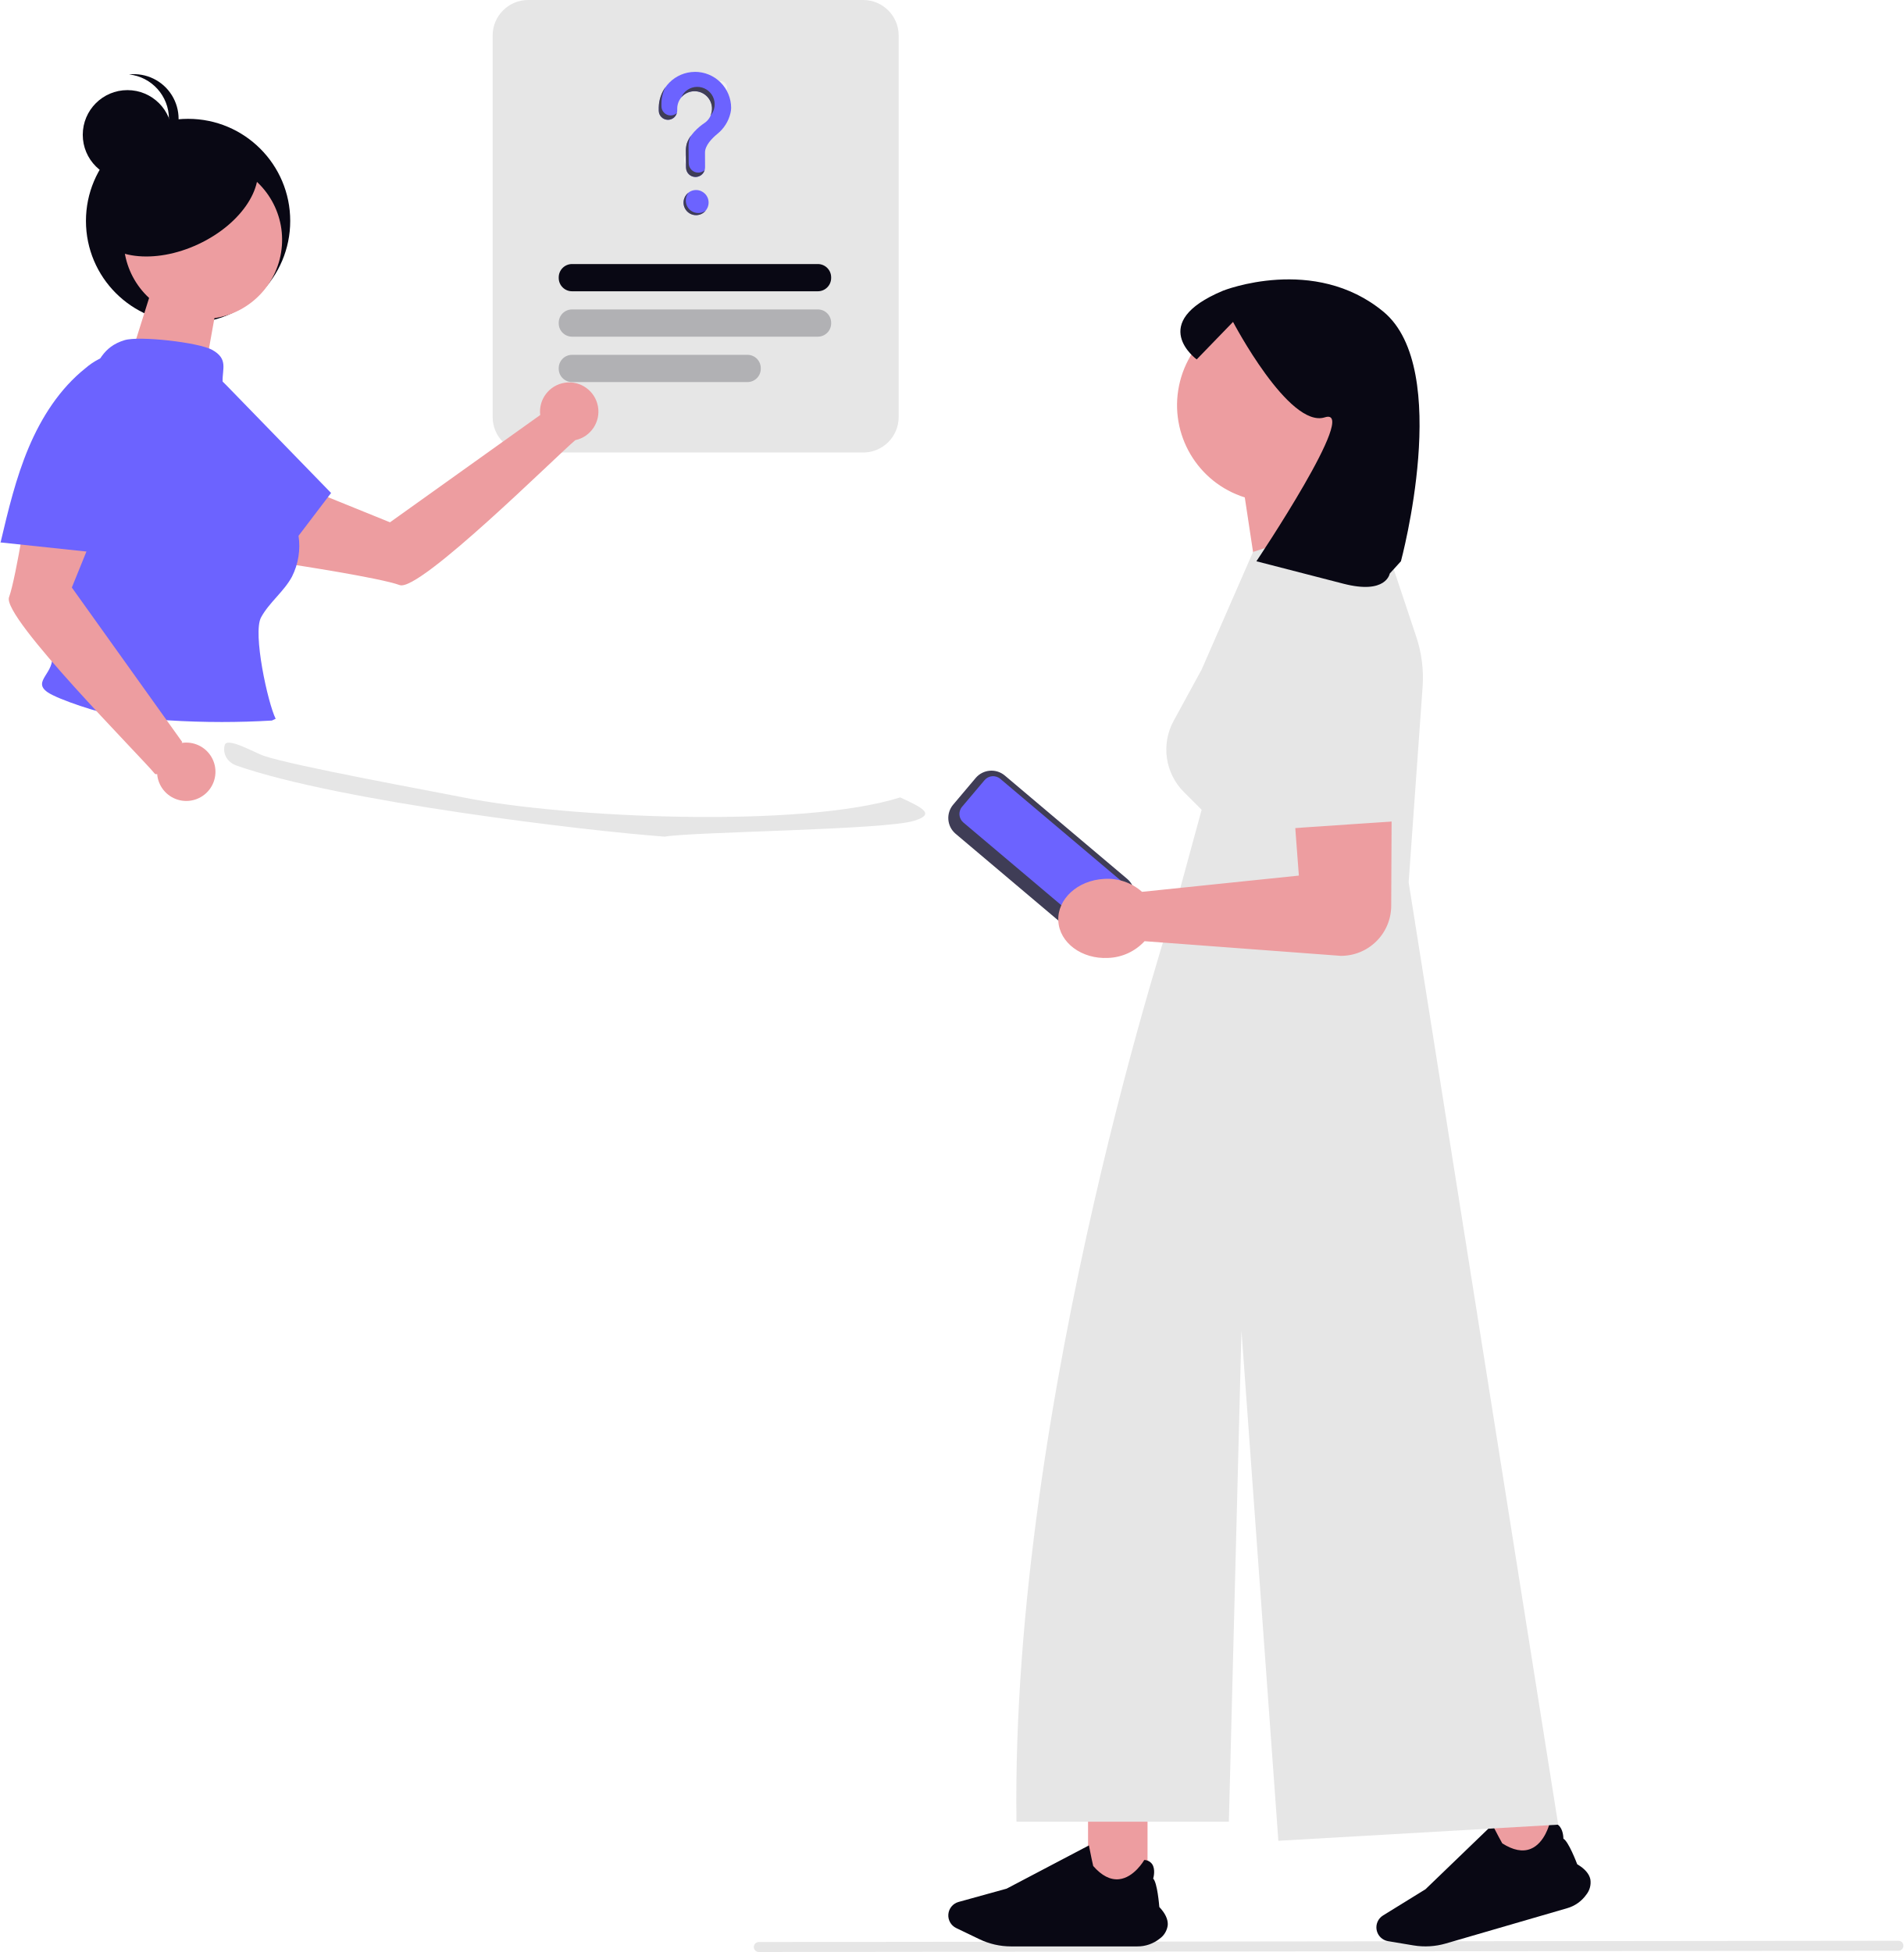
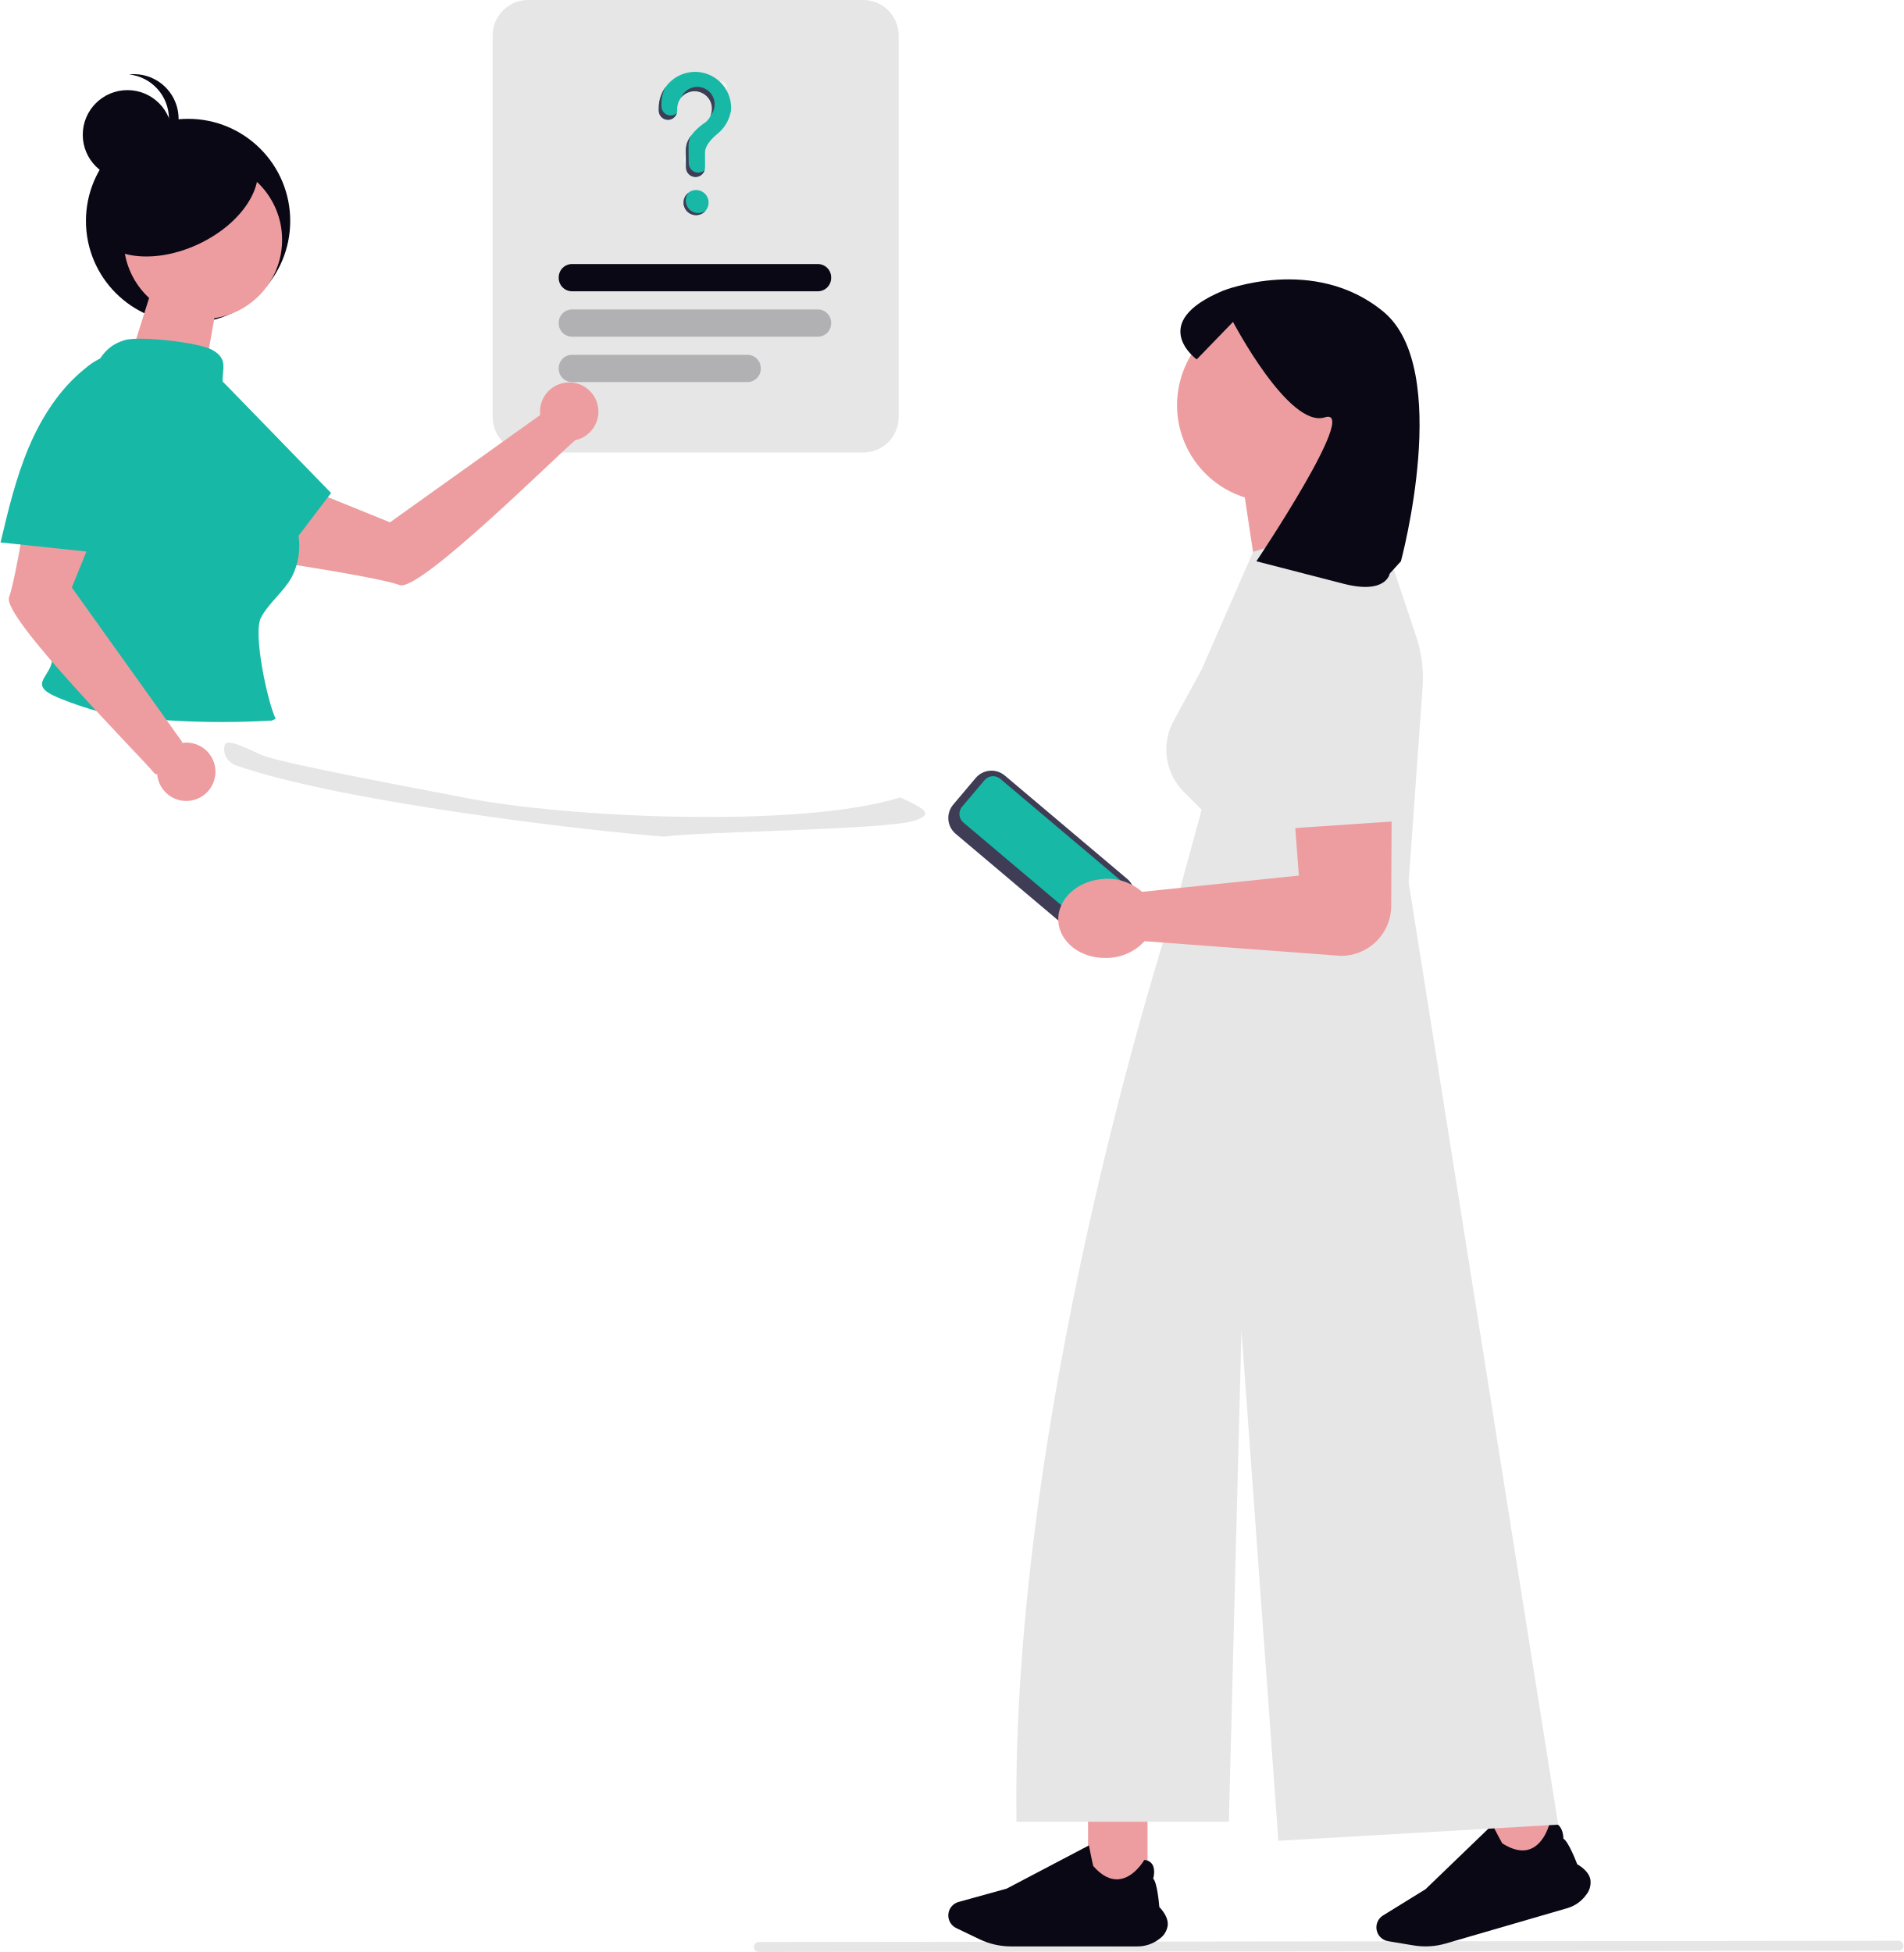
<svg xmlns="http://www.w3.org/2000/svg" width="857.98" height="880" viewBox="0 0 857.98 880" role="img" artist="Katerina Limpitsouni" source="https://undraw.co/">
  <g transform="translate(-493.891 -118)">
    <ellipse cx="46.035" cy="46.034" rx="46.035" ry="46.034" transform="translate(532.63 171.571)" fill="#090814" />
    <rect width="183" height="204" rx="16" transform="translate(715.941 118)" fill="#e6e6e6" />
    <g transform="translate(833.721 232.402)">
      <path d="M1145.855,710.307l-513.648.574a2.251,2.251,0,1,1,0-4.5l513.648-.573a2.251,2.251,0,0,1,0,4.5Z" transform="translate(-629.956 54.717)" fill="#e6e6e6" />
      <g transform="translate(87.588 233.026)">
        <g transform="translate(0 0)">
          <path d="M605.807,350.467l-55.163-46.588a9.329,9.329,0,0,1-1.106-13.131l10.146-12.024a9.328,9.328,0,0,1,13.131-1.107l55.163,46.592a9.328,9.328,0,0,1,1.107,13.131l-10.154,12.023A9.328,9.328,0,0,1,605.807,350.467Z" transform="translate(-547.343 -275.421)" fill="#3f3d56" />
-           <path d="M551.677,290.792a5.027,5.027,0,0,0,.6,7.076l55.163,46.588a5.027,5.027,0,0,0,7.076-.6l10.154-12.023a5.027,5.027,0,0,0-.6-7.076l-55.163-46.588a5.027,5.027,0,0,0-7.076.6Z" transform="translate(-545.484 -274.495)" fill="#6c63ff" />
+           <path d="M551.677,290.792a5.027,5.027,0,0,0,.6,7.076l55.163,46.588a5.027,5.027,0,0,0,7.076-.6l10.154-12.023a5.027,5.027,0,0,0-.6-7.076l-55.163-46.588a5.027,5.027,0,0,0-7.076.6Z" transform="translate(-545.484 -274.495)" fill="#17B8A6" />
        </g>
      </g>
      <rect width="26.812" height="35.34" transform="translate(150.58 703.343)" fill="#ed9da0" />
      <path d="M730.306,516.334H673.311a32.872,32.872,0,0,1-14.157-3.226l-10.505-5.049a6.312,6.312,0,0,1,1.051-11.767l21.679-6L708.46,470.8l.028.138c.69,3.512,1.767,8.818,1.905,9.142,3.8,4.36,7.709,6.364,11.612,5.969,6.806-.69,11.33-8.552,11.374-8.628l.035-.06.069.007a4.512,4.512,0,0,1,3.5,1.911c1.553,2.345.606,5.945.449,6.491,1.859,1.816,2.694,11.978,2.763,12.8,2.688,2.85,3.966,5.588,3.8,8.139a8.769,8.769,0,0,1-3.684,6.162,15.916,15.916,0,0,1-10.006,3.464Z" transform="translate(-557.49 246.743)" fill="#090814" />
      <rect width="26.812" height="35.34" transform="translate(328.488 694.714) rotate(-16.22)" fill="#ed9da0" />
      <path d="M852.009,502.883,797.283,518.8a32.871,32.871,0,0,1-14.494.858l-11.5-1.914a6.31,6.31,0,0,1-2.272-11.587l19.135-11.814,30.166-29.069.064.122c1.637,3.172,4.166,7.973,4.383,8.244,4.868,3.122,9.18,3.958,12.816,2.483,6.344-2.558,8.493-11.373,8.512-11.46l.016-.068.068-.012a4.512,4.512,0,0,1,3.9.855c2.149,1.816,2.242,5.541,2.244,6.107,2.294,1.228,5.935,10.749,6.223,11.518,3.377,1.985,5.369,4.258,5.918,6.759a8.768,8.768,0,0,1-1.816,6.943,15.915,15.915,0,0,1-8.639,6.12Z" transform="translate(-485.491 242.972)" fill="#090814" />
      <path d="M796.9,80.09a43.59,43.59,0,1,0-56.652,41.6l8.426,55.69,42.957-35.792a108.223,108.223,0,0,1-14.266-25.153A43.545,43.545,0,0,0,796.885,80.09Z" transform="translate(-519.023 -11.844)" fill="#ed9da0" />
      <path d="M841.131,260.851l6.293-88.092a58.257,58.257,0,0,0-2.841-22.578L825.931,94.242l-54.925,17.641-23.174,53.022-12.626,23.139a27.054,27.054,0,0,0,4.62,32.081l8,8-11.153,40.91,1.174-.041-1.574.2s-74.572,224.341-71.9,415.13H760.1l5.682-221.47,16.626,230.069,126.131-7.265-67.4-424.814Z" transform="translate(-546.053 22.534)" fill="#e6e6e6" />
      <path d="M676.165,254.793c-.5-9.835,8.708-18.3,20.59-18.919a23.4,23.4,0,0,1,17.126,5.806l.276-.013,70.436-7.295-5.283-69.906c-1.954-13.518,1.842-27.151,15.158-30.208h0a26.259,26.259,0,0,1,32.148,25.712l-.4,88.053a22.622,22.622,0,0,1-22.771,22.528l-88.4-6.606a23.394,23.394,0,0,1-16.436,7.543c-11.884.614-21.932-6.861-22.436-16.69Z" transform="translate(-538.995 45.96)" fill="#ed9da0" />
      <path d="M736.562,136.277l4.243,79.756,58.952-4-10.426-82.946" transform="translate(-503.026 43.284)" fill="#e6e6e6" />
      <path d="M121.192,117.9s1.175,9.589-18.79,10.122l-40.5,1.083S87.725,48.852,73.648,58.239,22.032,28.275,22.032,28.275L10.956,49.049S-15.506,39.466,13.821,16c0,0,34.991-27.052,72.139-10.807S124.521,111.14,124.521,111.14l-3.33,6.76Z" transform="translate(202.542 -2.539) rotate(16)" fill="#090814" />
    </g>
    <path d="M649.109,413.989l67.709-48.367a13.161,13.161,0,1,1,15.81,11.333c-8.464,7.105-70.281,68.586-79.133,65.342-8.983-3.291-48.261-9.249-48.261-9.249l-1.094-37.293Z" transform="translate(20.559 -60.525)" fill="#ed9da0" />
    <path d="M40.906,71.031a35.711,35.711,0,1,0-29.445-9.107L3.52,87.181,37.2,91.651Z" transform="translate(549.631 190.403)" fill="#ed9da0" />
-     <path d="M103.6,172.135l1.706-.786c-3.56-7.184-10.42-38.652-6.592-45.707,3.673-6.774,10.289-11.587,13.943-18.375a30.8,30.8,0,0,0,2.958-18.418l14.667-19.3L83.451,21.364c-.664-.685-1.352-1.376-2.062-2.06-.153-5.832,2.579-10.2-4.681-14.269-6.037-3.387-32.858-6.4-39.5-4.389-9.823,2.967-12.056,9.937-16.661,19.11A189.683,189.683,0,0,0,4.408,142.15c1.75,8.482-9.059,12.185-1.974,17.172,4.809,3.394,24.464,9.692,30.288,10.437A385.434,385.434,0,0,0,81.029,172.8Q92.321,172.8,103.6,172.135Z" transform="translate(512.837 270.699)" fill="#6c63ff" />
+     <path d="M103.6,172.135l1.706-.786c-3.56-7.184-10.42-38.652-6.592-45.707,3.673-6.774,10.289-11.587,13.943-18.375a30.8,30.8,0,0,0,2.958-18.418l14.667-19.3L83.451,21.364c-.664-.685-1.352-1.376-2.062-2.06-.153-5.832,2.579-10.2-4.681-14.269-6.037-3.387-32.858-6.4-39.5-4.389-9.823,2.967-12.056,9.937-16.661,19.11A189.683,189.683,0,0,0,4.408,142.15c1.75,8.482-9.059,12.185-1.974,17.172,4.809,3.394,24.464,9.692,30.288,10.437A385.434,385.434,0,0,0,81.029,172.8Q92.321,172.8,103.6,172.135Z" transform="translate(512.837 270.699)" fill="#17B8A6" />
    <path d="M722.264,432.744c3.291-8.984,9.25-48.261,9.25-48.261l37.293-1.093-18.232,44.97,49.753,69.651s-.092.153-.26.426a13.158,13.158,0,1,1-11.036,13.983.909.909,0,0,1-1.139-.2C782.354,505.276,718.974,441.725,722.264,432.744Z" transform="translate(-224.305 -45.498)" fill="#ed9da0" />
-     <path d="M742.442,427.157c3.424-14.446,6.872-28.973,12.642-42.651s14.033-26.6,25.653-35.841a30,30,0,0,1,12.527-6.481c4.659-.921,9.9.109,13.175,3.55,5.234,5.5,3.658,14.34,1.74,21.693L791.2,432.431l-49.036-5.2Z" transform="translate(-248.273 -64.716)" fill="#6c63ff" />
+     <path d="M742.442,427.157c3.424-14.446,6.872-28.973,12.642-42.651s14.033-26.6,25.653-35.841a30,30,0,0,1,12.527-6.481c4.659-.921,9.9.109,13.175,3.55,5.234,5.5,3.658,14.34,1.74,21.693L791.2,432.431l-49.036-5.2Z" transform="translate(-248.273 -64.716)" fill="#17B8A6" />
    <g transform="translate(594.923 452.8)">
      <path d="M248.648,9.8c-44.5,14.047-151.136,9.257-196.951,0C38.31,7.1-25.542-4.5-38.428-9.025c-3.836-1.347-16.331-8.527-17.355-4.8-1.141,4.154,1.408,7.909,5.258,9.261,46.478,16.313,159.083,29.617,193,32.05,13.648-2.257,99.308-2.994,112.5-7.157C264.181,17.424,259.67,14.842,248.648,9.8Z" transform="translate(56.057 14.885)" fill="#e6e6e6" />
    </g>
    <g transform="translate(790.793 150.406)">
-       <circle cx="5.645" cy="5.645" r="5.645" transform="translate(11.191 53.264)" fill="#6c63ff" />
+       <circle cx="5.645" cy="5.645" r="5.645" transform="translate(11.191 53.264)" fill="#17B8A6" />
      <circle cx="2.946" cy="2.946" r="2.946" transform="translate(24.937 4.172)" fill="#f2f2f2" />
      <circle cx="2.946" cy="2.946" r="2.946" transform="translate(11.436 36.573)" fill="#f2f2f2" />
-       <path d="M488.514,220.37a16.337,16.337,0,0,0-16.173,16.055c0,.082,0,.656,0,1.4a4.142,4.142,0,0,0,4.142,4.142h0a4.142,4.142,0,0,0,4.142-4.146v-.885a7.855,7.855,0,1,1,12.091,6.613h0s-5.894,3.794-7.691,9h0a11.538,11.538,0,0,0-.475,3.285c0,.457.027,4.458.079,7.7a4.269,4.269,0,0,0,4.27,4.2h0a4.27,4.27,0,0,0,4.271-4.3c-.018-2.973-.028-6.436-.028-6.688,0-3.2,3.084-6.381,5.616-8.458a17.035,17.035,0,0,0,5.859-9.327,10.649,10.649,0,0,0,.307-2.311,16.292,16.292,0,0,0-16.41-16.292Z" transform="translate(-472.282 -220.37)" fill="#6c63ff" />
+       <path d="M488.514,220.37a16.337,16.337,0,0,0-16.173,16.055c0,.082,0,.656,0,1.4a4.142,4.142,0,0,0,4.142,4.142h0a4.142,4.142,0,0,0,4.142-4.146v-.885a7.855,7.855,0,1,1,12.091,6.613h0s-5.894,3.794-7.691,9h0a11.538,11.538,0,0,0-.475,3.285c0,.457.027,4.458.079,7.7a4.269,4.269,0,0,0,4.27,4.2h0a4.27,4.27,0,0,0,4.271-4.3c-.018-2.973-.028-6.436-.028-6.688,0-3.2,3.084-6.381,5.616-8.458a17.035,17.035,0,0,0,5.859-9.327,10.649,10.649,0,0,0,.307-2.311,16.292,16.292,0,0,0-16.41-16.292Z" transform="translate(-472.282 -220.37)" fill="#17B8A6" />
      <path d="M477.234,288.214h0a4.142,4.142,0,0,1-4.142-4.142v-1.4a16.139,16.139,0,0,1,1.887-7.352,16.176,16.176,0,0,0-3.112,9.316v1.4a4.142,4.142,0,0,0,4.142,4.142h0A4.145,4.145,0,0,0,480,287.159,4.126,4.126,0,0,1,477.234,288.214Z" transform="translate(-471.866 -268.573)" fill="#3f3d56" />
      <path d="M561,277.376a7.855,7.855,0,0,1,6.831,10.973,7.854,7.854,0,1,0-13.184-8.221A7.839,7.839,0,0,1,561,277.376Z" transform="translate(-544.489 -268.649)" fill="#3f3d56" />
      <path d="M576.941,470.691h0a4.27,4.27,0,0,1-4.27-4.2c-.052-3.245-.079-7.245-.079-7.7a11.535,11.535,0,0,1,.475-3.285h0a11.664,11.664,0,0,1,.674-1.559,13.507,13.507,0,0,0-1.9,3.523h0a11.539,11.539,0,0,0-.475,3.285c0,.457.027,4.458.079,7.7a4.269,4.269,0,0,0,4.27,4.2h0a4.271,4.271,0,0,0,4.1-3.073A4.254,4.254,0,0,1,576.941,470.691Z" transform="translate(-559.154 -425.277)" fill="#3f3d56" />
      <path d="M567.389,672.435a5.645,5.645,0,0,1-2.1-8.774,5.645,5.645,0,1,0,7.679,8.157,5.642,5.642,0,0,1-5.584.615Z" transform="translate(-551.796 -609.257)" fill="#3f3d56" />
    </g>
    <rect width="122.789" height="12.279" rx="6" transform="translate(745.721 237.035)" fill="#090814" />
    <rect width="122.789" height="12.279" rx="6" transform="translate(745.721 257.499)" fill="#090814" opacity="0.24" />
    <rect width="91.069" height="12.279" rx="6" transform="translate(745.721 277.964)" fill="#090814" opacity="0.24" />
    <ellipse cx="25.116" cy="39.721" rx="25.116" ry="39.721" transform="translate(547.352 244.916) rotate(-115.101)" fill="#090814" />
    <ellipse cx="20.14" cy="20.14" rx="20.14" ry="20.14" transform="translate(531.193 158.626)" fill="#090814" />
    <path d="M518.863,171.6a20.139,20.139,0,0,0-17.979-20.02,20.14,20.14,0,1,1,0,40.041A20.139,20.139,0,0,0,518.864,171.6Z" transform="translate(51.173 -0.027)" fill="#090814" />
  </g>
</svg>
